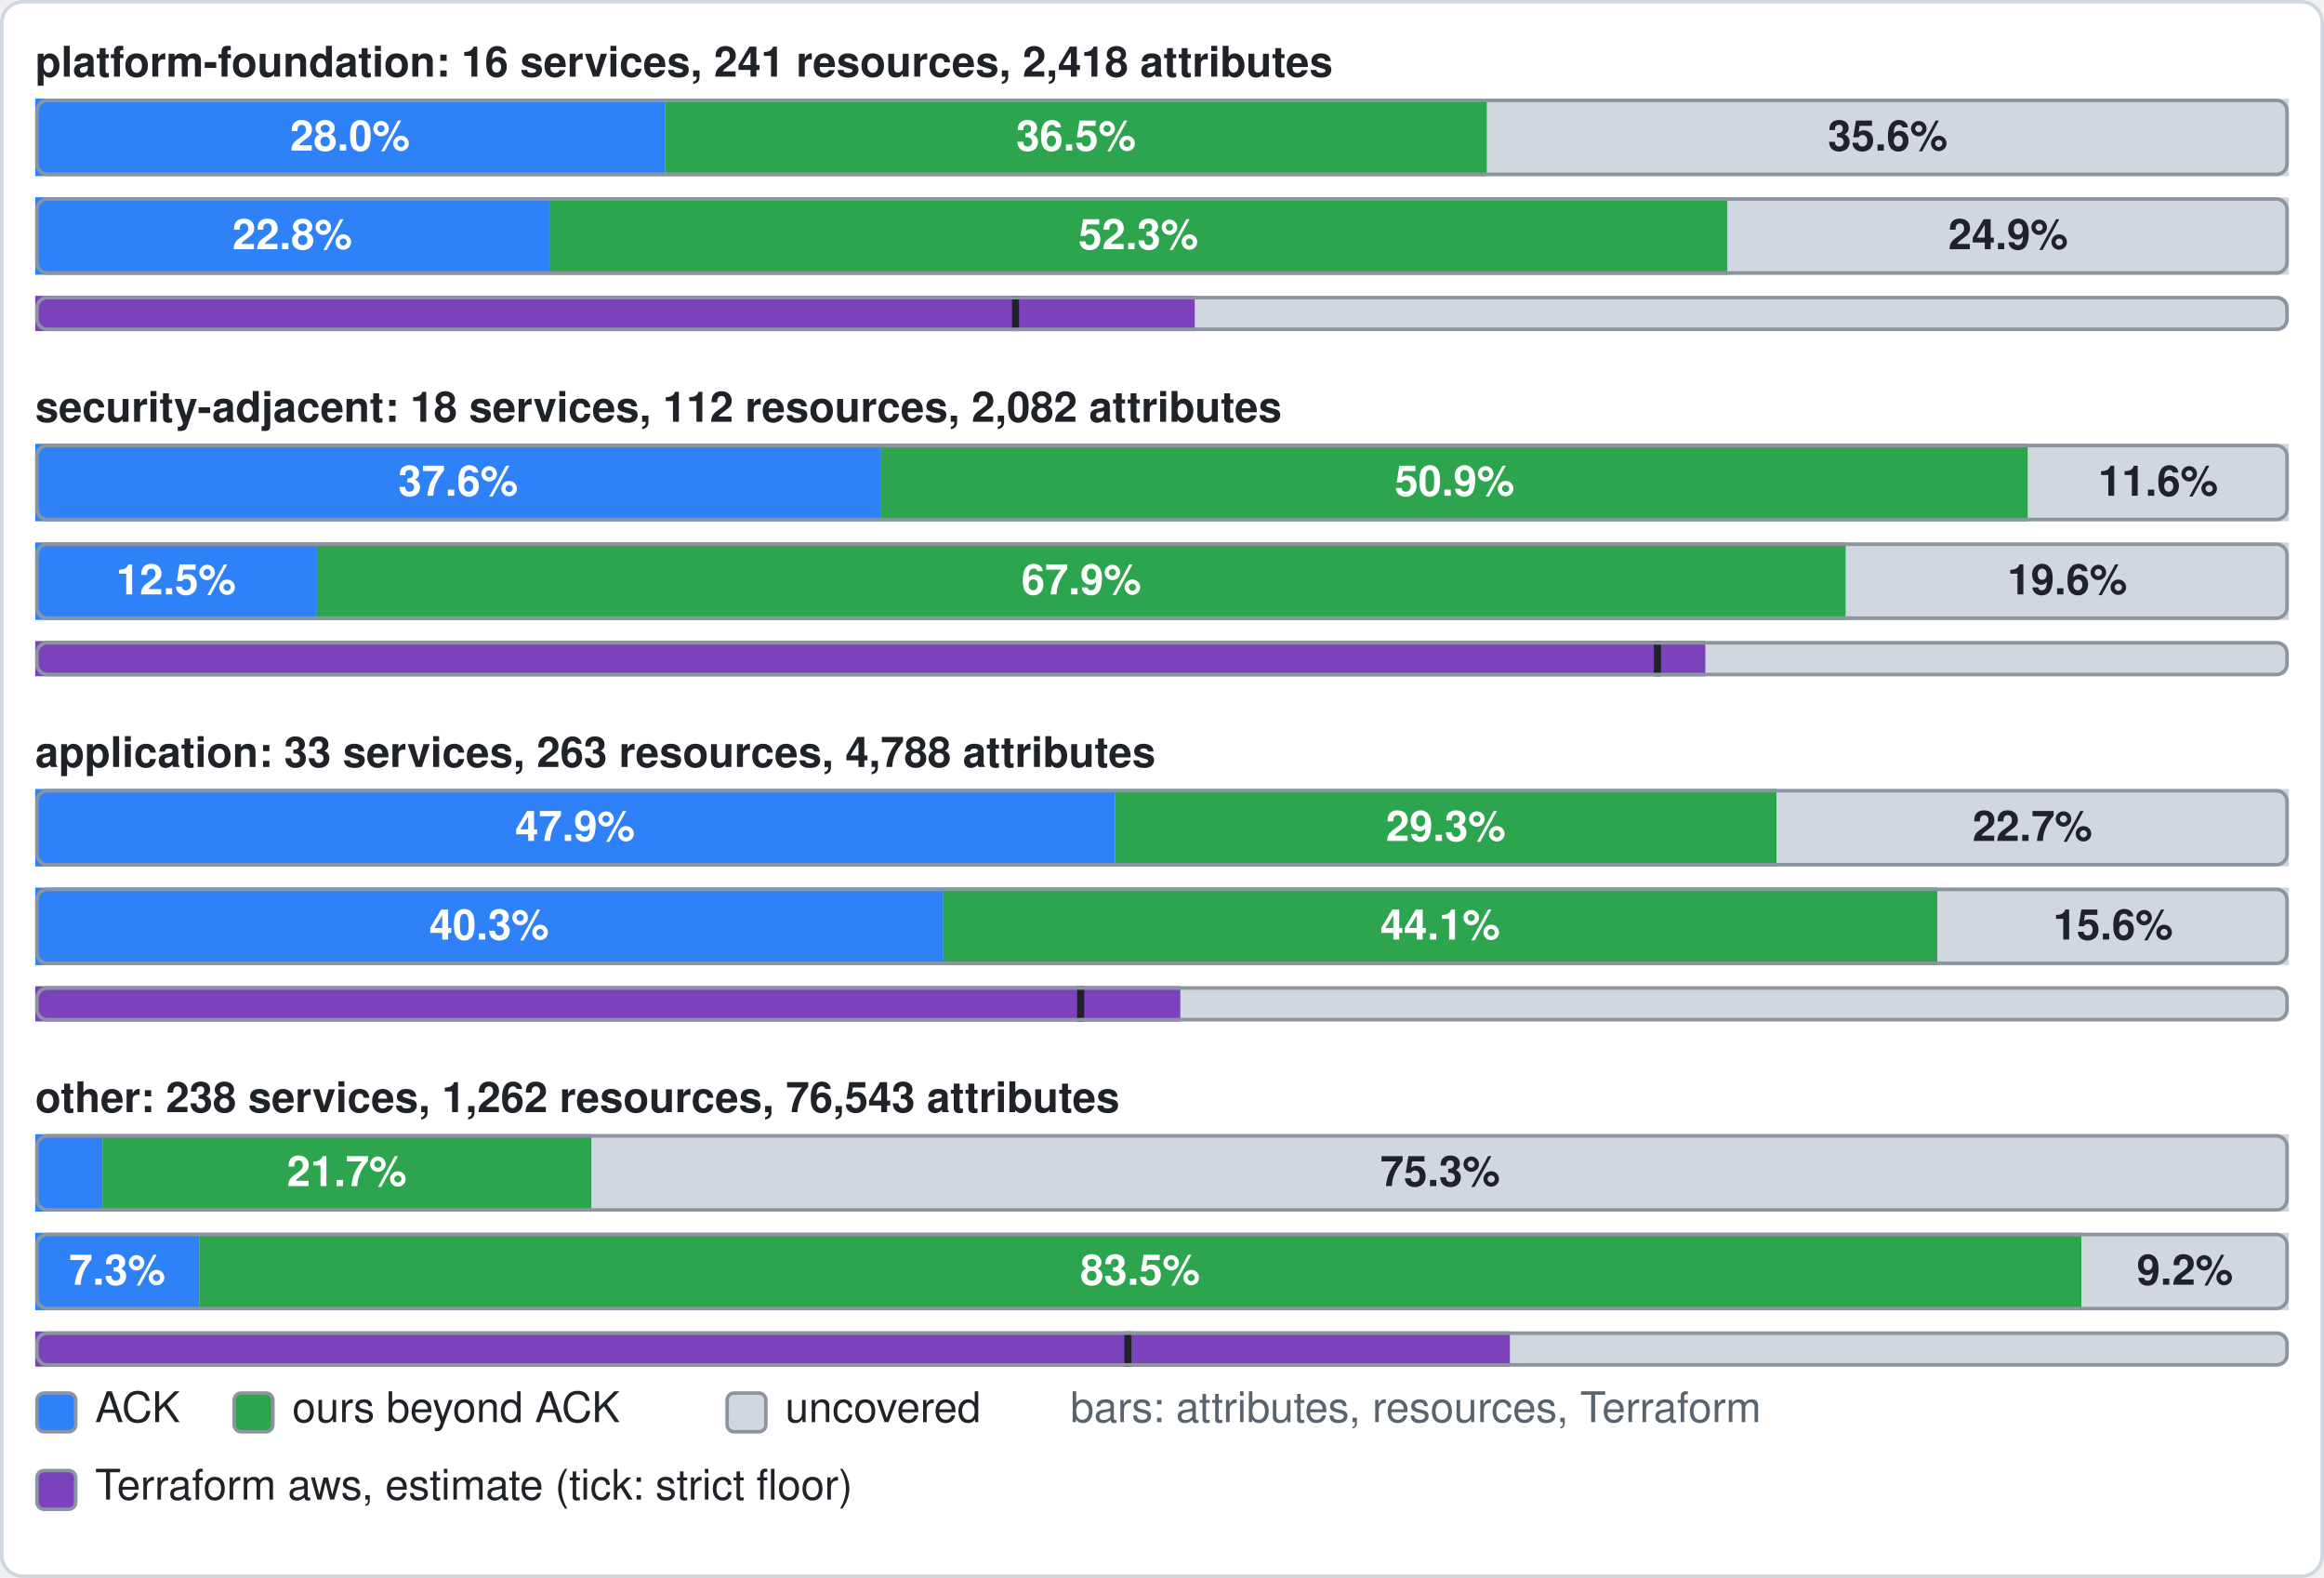
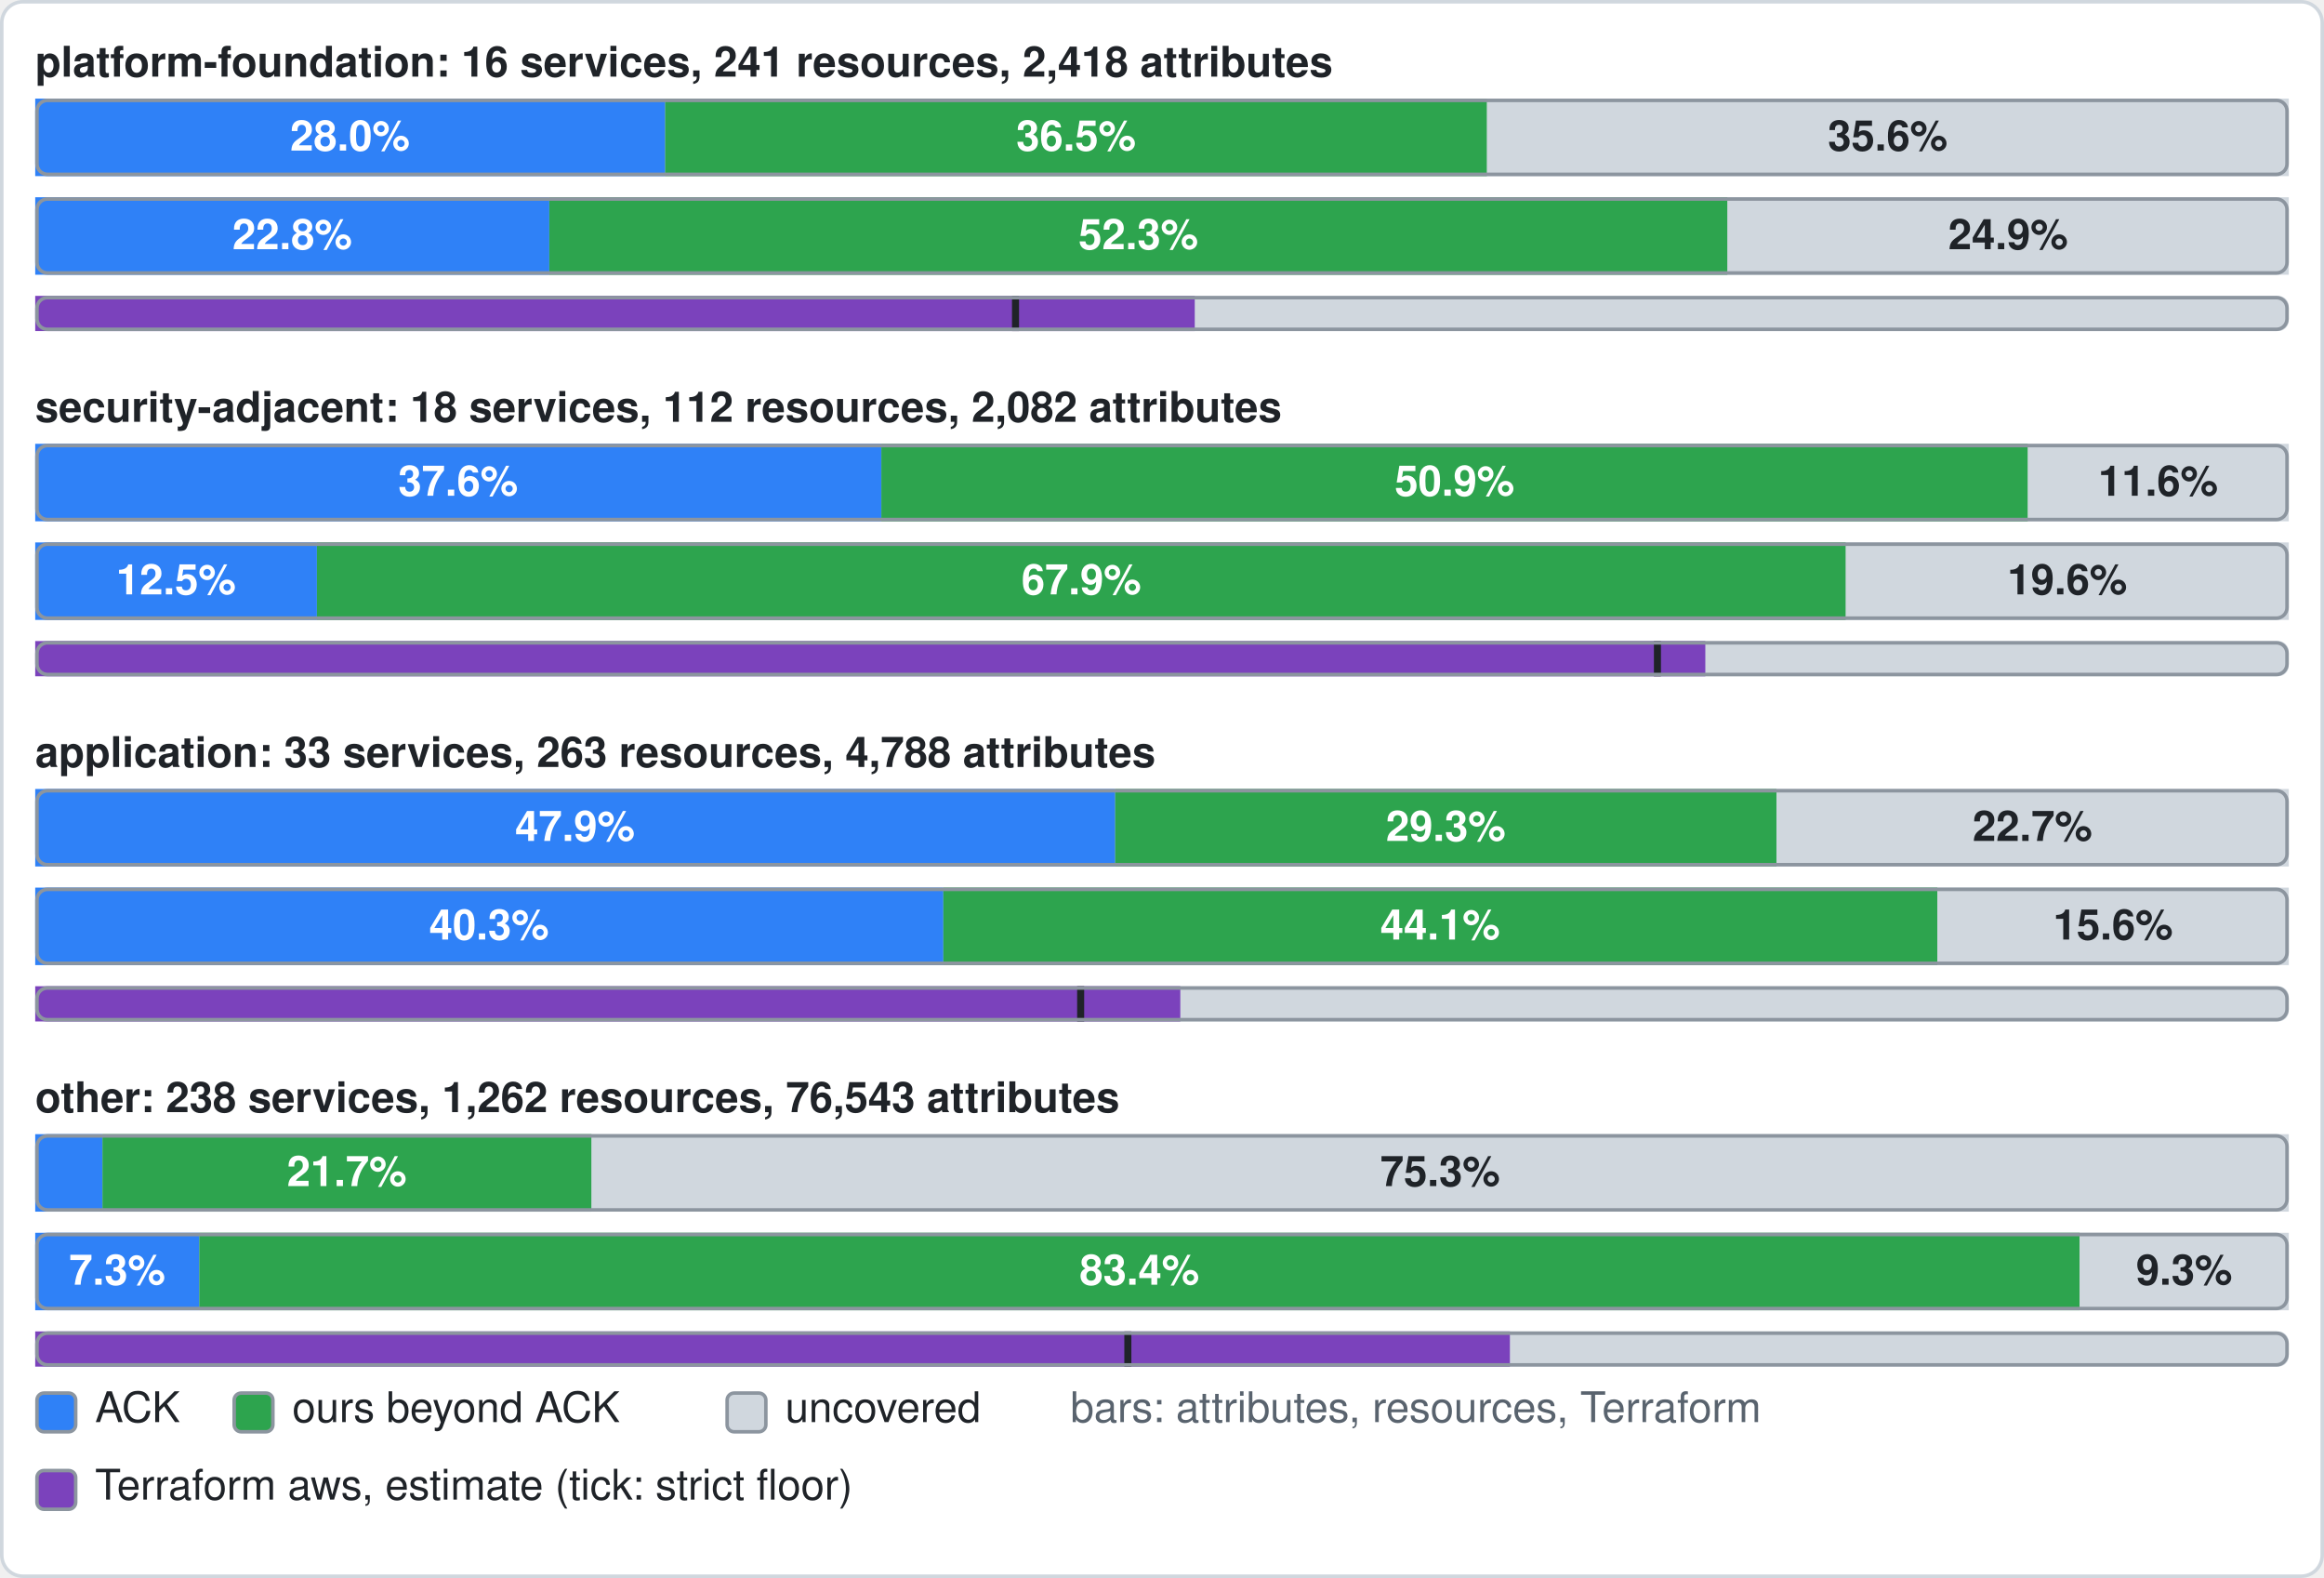
- <svg xmlns="http://www.w3.org/2000/svg" width="660" height="448" viewBox="0 0 660 448" role="img" aria-label="platform-foundation: attributes official 28.0%, ours beyond 36.5%, uncovered 35.6%; resources official 22.8%, ours beyond 52.3%, uncovered 24.9%; Terraform aws provider (estimate): 51.5% of 2400 attributes, at least 43.5%. security-adjacent: attributes official 37.6%, ours beyond 50.9%, uncovered 11.6%; resources official 12.5%, ours beyond 67.9%, uncovered 19.6%; Terraform aws provider (estimate): 74.1% of 2082 attributes, at least 72.0%. application: attributes official 47.9%, ours beyond 29.3%, uncovered 22.7%; resources official 40.3%, ours beyond 44.1%, uncovered 15.6%; Terraform aws provider (estimate): 50.8% of 4766 attributes, at least 46.4%. other: attributes official 3.0%, ours beyond 21.7%, uncovered 75.3%; resources official 7.3%, ours beyond 83.5%, uncovered 9.2%; Terraform aws provider (estimate): 65.4% of 76525 attributes, at least 48.5%">
+ <svg xmlns="http://www.w3.org/2000/svg" width="660" height="448" viewBox="0 0 660 448" role="img" aria-label="platform-foundation: attributes official 28.0%, ours beyond 36.5%, uncovered 35.6%; resources official 22.8%, ours beyond 52.3%, uncovered 24.9%; Terraform aws provider (estimate): 51.5% of 2400 attributes, at least 43.5%. security-adjacent: attributes official 37.6%, ours beyond 50.9%, uncovered 11.6%; resources official 12.5%, ours beyond 67.9%, uncovered 19.6%; Terraform aws provider (estimate): 74.1% of 2082 attributes, at least 72.0%. application: attributes official 47.9%, ours beyond 29.3%, uncovered 22.7%; resources official 40.3%, ours beyond 44.1%, uncovered 15.6%; Terraform aws provider (estimate): 50.8% of 4766 attributes, at least 46.4%. other: attributes official 3.0%, ours beyond 21.7%, uncovered 75.3%; resources official 7.3%, ours beyond 83.4%, uncovered 9.3%; Terraform aws provider (estimate): 65.4% of 76525 attributes, at least 48.5%">
  <rect x="0.5" y="0.5" width="659" height="447" rx="6" fill="#ffffff" stroke="#d0d7de" />
  <text x="10" y="19" font-family="-apple-system,BlinkMacSystemFont,'Segoe UI',Helvetica,Arial,sans-serif" font-size="12" font-weight="600" fill="#1f2328" dominant-baseline="central">platform-foundation: 16 services, 241 resources, 2,418 attributes</text>
  <rect x="10" y="28" width="640" height="22" rx="3" fill="#d0d7de" />
  <rect x="10" y="28" width="178.9" height="22" fill="#2f81f7" />
  <text x="99.4" y="40" font-family="-apple-system,BlinkMacSystemFont,'Segoe UI',Helvetica,Arial,sans-serif" font-size="12" font-weight="600" fill="#ffffff" text-anchor="middle" dominant-baseline="central">28.0%</text>
  <rect x="188.9" y="28" width="233.4" height="22" fill="#2da44e" />
  <text x="305.6" y="40" font-family="-apple-system,BlinkMacSystemFont,'Segoe UI',Helvetica,Arial,sans-serif" font-size="12" font-weight="600" fill="#ffffff" text-anchor="middle" dominant-baseline="central">36.5%</text>
  <rect x="422.3" y="28" width="227.7" height="22" fill="#d0d7de" />
  <text x="536.1" y="40" font-family="-apple-system,BlinkMacSystemFont,'Segoe UI',Helvetica,Arial,sans-serif" font-size="12" font-weight="600" fill="#1f2328" text-anchor="middle" dominant-baseline="central">35.6%</text>
  <rect x="10.5" y="28.5" width="639" height="21" rx="3" fill="none" stroke="#8c959f" />
  <rect x="10" y="56" width="640" height="22" rx="3" fill="#d0d7de" />
  <rect x="10" y="56" width="146" height="22" fill="#2f81f7" />
  <text x="83" y="68" font-family="-apple-system,BlinkMacSystemFont,'Segoe UI',Helvetica,Arial,sans-serif" font-size="12" font-weight="600" fill="#ffffff" text-anchor="middle" dominant-baseline="central">22.8%</text>
  <rect x="156" y="56" width="334.6" height="22" fill="#2da44e" />
  <text x="323.3" y="68" font-family="-apple-system,BlinkMacSystemFont,'Segoe UI',Helvetica,Arial,sans-serif" font-size="12" font-weight="600" fill="#ffffff" text-anchor="middle" dominant-baseline="central">52.3%</text>
  <rect x="490.6" y="56" width="159.4" height="22" fill="#d0d7de" />
  <text x="570.3" y="68" font-family="-apple-system,BlinkMacSystemFont,'Segoe UI',Helvetica,Arial,sans-serif" font-size="12" font-weight="600" fill="#1f2328" text-anchor="middle" dominant-baseline="central">24.9%</text>
  <rect x="10.5" y="56.5" width="639" height="21" rx="3" fill="none" stroke="#8c959f" />
  <rect x="10" y="84" width="640" height="10" rx="3" fill="#d0d7de" />
  <rect x="10" y="84" width="329.3" height="10" fill="#7b42bc" />
  <rect x="287.4" y="84" width="2" height="10" fill="#1f2328" />
  <rect x="10.5" y="84.5" width="639" height="9" rx="3" fill="none" stroke="#8c959f" />
  <text x="10" y="117" font-family="-apple-system,BlinkMacSystemFont,'Segoe UI',Helvetica,Arial,sans-serif" font-size="12" font-weight="600" fill="#1f2328" dominant-baseline="central">security-adjacent: 18 services, 112 resources, 2,082 attributes</text>
  <rect x="10" y="126" width="640" height="22" rx="3" fill="#d0d7de" />
  <rect x="10" y="126" width="240.3" height="22" fill="#2f81f7" />
  <text x="130.1" y="138" font-family="-apple-system,BlinkMacSystemFont,'Segoe UI',Helvetica,Arial,sans-serif" font-size="12" font-weight="600" fill="#ffffff" text-anchor="middle" dominant-baseline="central">37.6%</text>
  <rect x="250.3" y="126" width="325.6" height="22" fill="#2da44e" />
  <text x="413.1" y="138" font-family="-apple-system,BlinkMacSystemFont,'Segoe UI',Helvetica,Arial,sans-serif" font-size="12" font-weight="600" fill="#ffffff" text-anchor="middle" dominant-baseline="central">50.9%</text>
  <rect x="575.9" y="126" width="74.1" height="22" fill="#d0d7de" />
  <text x="612.9" y="138" font-family="-apple-system,BlinkMacSystemFont,'Segoe UI',Helvetica,Arial,sans-serif" font-size="12" font-weight="600" fill="#1f2328" text-anchor="middle" dominant-baseline="central">11.6%</text>
  <rect x="10.5" y="126.5" width="639" height="21" rx="3" fill="none" stroke="#8c959f" />
  <rect x="10" y="154" width="640" height="22" rx="3" fill="#d0d7de" />
  <rect x="10" y="154" width="80" height="22" fill="#2f81f7" />
  <text x="50" y="166" font-family="-apple-system,BlinkMacSystemFont,'Segoe UI',Helvetica,Arial,sans-serif" font-size="12" font-weight="600" fill="#ffffff" text-anchor="middle" dominant-baseline="central">12.5%</text>
  <rect x="90" y="154" width="434.2" height="22" fill="#2da44e" />
  <text x="307.1" y="166" font-family="-apple-system,BlinkMacSystemFont,'Segoe UI',Helvetica,Arial,sans-serif" font-size="12" font-weight="600" fill="#ffffff" text-anchor="middle" dominant-baseline="central">67.9%</text>
  <rect x="524.2" y="154" width="125.8" height="22" fill="#d0d7de" />
  <text x="587.1" y="166" font-family="-apple-system,BlinkMacSystemFont,'Segoe UI',Helvetica,Arial,sans-serif" font-size="12" font-weight="600" fill="#1f2328" text-anchor="middle" dominant-baseline="central">19.6%</text>
  <rect x="10.5" y="154.5" width="639" height="21" rx="3" fill="none" stroke="#8c959f" />
  <rect x="10" y="182" width="640" height="10" rx="3" fill="#d0d7de" />
  <rect x="10" y="182" width="474.3" height="10" fill="#7b42bc" />
  <rect x="469.7" y="182" width="2" height="10" fill="#1f2328" />
  <rect x="10.5" y="182.5" width="639" height="9" rx="3" fill="none" stroke="#8c959f" />
  <text x="10" y="215" font-family="-apple-system,BlinkMacSystemFont,'Segoe UI',Helvetica,Arial,sans-serif" font-size="12" font-weight="600" fill="#1f2328" dominant-baseline="central">application: 33 services, 263 resources, 4,788 attributes</text>
  <rect x="10" y="224" width="640" height="22" rx="3" fill="#d0d7de" />
  <rect x="10" y="224" width="306.7" height="22" fill="#2f81f7" />
  <text x="163.3" y="236" font-family="-apple-system,BlinkMacSystemFont,'Segoe UI',Helvetica,Arial,sans-serif" font-size="12" font-weight="600" fill="#ffffff" text-anchor="middle" dominant-baseline="central">47.9%</text>
  <rect x="316.7" y="224" width="187.8" height="22" fill="#2da44e" />
  <text x="410.6" y="236" font-family="-apple-system,BlinkMacSystemFont,'Segoe UI',Helvetica,Arial,sans-serif" font-size="12" font-weight="600" fill="#ffffff" text-anchor="middle" dominant-baseline="central">29.3%</text>
  <rect x="504.5" y="224" width="145.5" height="22" fill="#d0d7de" />
  <text x="577.2" y="236" font-family="-apple-system,BlinkMacSystemFont,'Segoe UI',Helvetica,Arial,sans-serif" font-size="12" font-weight="600" fill="#1f2328" text-anchor="middle" dominant-baseline="central">22.7%</text>
  <rect x="10.5" y="224.5" width="639" height="21" rx="3" fill="none" stroke="#8c959f" />
  <rect x="10" y="252" width="640" height="22" rx="3" fill="#d0d7de" />
  <rect x="10" y="252" width="257.9" height="22" fill="#2f81f7" />
  <text x="138.9" y="264" font-family="-apple-system,BlinkMacSystemFont,'Segoe UI',Helvetica,Arial,sans-serif" font-size="12" font-weight="600" fill="#ffffff" text-anchor="middle" dominant-baseline="central">40.3%</text>
  <rect x="267.9" y="252" width="282.3" height="22" fill="#2da44e" />
  <text x="409" y="264" font-family="-apple-system,BlinkMacSystemFont,'Segoe UI',Helvetica,Arial,sans-serif" font-size="12" font-weight="600" fill="#ffffff" text-anchor="middle" dominant-baseline="central">44.1%</text>
  <rect x="550.2" y="252" width="99.8" height="22" fill="#d0d7de" />
  <text x="600.1" y="264" font-family="-apple-system,BlinkMacSystemFont,'Segoe UI',Helvetica,Arial,sans-serif" font-size="12" font-weight="600" fill="#1f2328" text-anchor="middle" dominant-baseline="central">15.6%</text>
  <rect x="10.5" y="252.5" width="639" height="21" rx="3" fill="none" stroke="#8c959f" />
  <rect x="10" y="280" width="640" height="10" rx="3" fill="#d0d7de" />
  <rect x="10" y="280" width="325.2" height="10" fill="#7b42bc" />
  <rect x="305.9" y="280" width="2" height="10" fill="#1f2328" />
  <rect x="10.5" y="280.5" width="639" height="9" rx="3" fill="none" stroke="#8c959f" />
  <text x="10" y="313" font-family="-apple-system,BlinkMacSystemFont,'Segoe UI',Helvetica,Arial,sans-serif" font-size="12" font-weight="600" fill="#1f2328" dominant-baseline="central">other: 238 services, 1,262 resources, 76,543 attributes</text>
  <rect x="10" y="322" width="640" height="22" rx="3" fill="#d0d7de" />
  <rect x="10" y="322" width="19.1" height="22" fill="#2f81f7" />
  <rect x="29.1" y="322" width="138.9" height="22" fill="#2da44e" />
  <text x="98.5" y="334" font-family="-apple-system,BlinkMacSystemFont,'Segoe UI',Helvetica,Arial,sans-serif" font-size="12" font-weight="600" fill="#ffffff" text-anchor="middle" dominant-baseline="central">21.7%</text>
  <rect x="168" y="322" width="482" height="22" fill="#d0d7de" />
  <text x="409" y="334" font-family="-apple-system,BlinkMacSystemFont,'Segoe UI',Helvetica,Arial,sans-serif" font-size="12" font-weight="600" fill="#1f2328" text-anchor="middle" dominant-baseline="central">75.3%</text>
  <rect x="10.5" y="322.5" width="639" height="21" rx="3" fill="none" stroke="#8c959f" />
  <rect x="10" y="350" width="640" height="22" rx="3" fill="#d0d7de" />
  <rect x="10" y="350" width="46.6" height="22" fill="#2f81f7" />
  <text x="33.3" y="362" font-family="-apple-system,BlinkMacSystemFont,'Segoe UI',Helvetica,Arial,sans-serif" font-size="12" font-weight="600" fill="#ffffff" text-anchor="middle" dominant-baseline="central">7.3%</text>
-   <rect x="56.6" y="350" width="534.5" height="22" fill="#2da44e" />
-   <text x="323.8" y="362" font-family="-apple-system,BlinkMacSystemFont,'Segoe UI',Helvetica,Arial,sans-serif" font-size="12" font-weight="600" fill="#ffffff" text-anchor="middle" dominant-baseline="central">83.5%</text>
-   <rect x="591.1" y="350" width="58.9" height="22" fill="#d0d7de" />
-   <text x="620.5" y="362" font-family="-apple-system,BlinkMacSystemFont,'Segoe UI',Helvetica,Arial,sans-serif" font-size="12" font-weight="600" fill="#1f2328" text-anchor="middle" dominant-baseline="central">9.2%</text>
+   <rect x="56.6" y="350" width="534" height="22" fill="#2da44e" />
+   <text x="323.6" y="362" font-family="-apple-system,BlinkMacSystemFont,'Segoe UI',Helvetica,Arial,sans-serif" font-size="12" font-weight="600" fill="#ffffff" text-anchor="middle" dominant-baseline="central">83.4%</text>
+   <rect x="590.6" y="350" width="59.4" height="22" fill="#d0d7de" />
+   <text x="620.3" y="362" font-family="-apple-system,BlinkMacSystemFont,'Segoe UI',Helvetica,Arial,sans-serif" font-size="12" font-weight="600" fill="#1f2328" text-anchor="middle" dominant-baseline="central">9.3%</text>
  <rect x="10.5" y="350.5" width="639" height="21" rx="3" fill="none" stroke="#8c959f" />
  <rect x="10" y="378" width="640" height="10" rx="3" fill="#d0d7de" />
  <rect x="10" y="378" width="418.8" height="10" fill="#7b42bc" />
  <rect x="319.3" y="378" width="2" height="10" fill="#1f2328" />
  <rect x="10.5" y="378.5" width="639" height="9" rx="3" fill="none" stroke="#8c959f" />
  <rect x="10.5" y="395.5" width="11" height="11" rx="2" fill="#2f81f7" stroke="#8c959f" />
  <text x="27" y="401" font-family="-apple-system,BlinkMacSystemFont,'Segoe UI',Helvetica,Arial,sans-serif" font-size="12" fill="#1f2328" dominant-baseline="central">ACK</text>
  <rect x="66.5" y="395.5" width="11" height="11" rx="2" fill="#2da44e" stroke="#8c959f" />
  <text x="83" y="401" font-family="-apple-system,BlinkMacSystemFont,'Segoe UI',Helvetica,Arial,sans-serif" font-size="12" fill="#1f2328" dominant-baseline="central">ours beyond ACK</text>
  <rect x="206.5" y="395.5" width="11" height="11" rx="2" fill="#d0d7de" stroke="#8c959f" />
  <text x="223" y="401" font-family="-apple-system,BlinkMacSystemFont,'Segoe UI',Helvetica,Arial,sans-serif" font-size="12" fill="#1f2328" dominant-baseline="central">uncovered</text>
  <text x="304" y="401" font-family="-apple-system,BlinkMacSystemFont,'Segoe UI',Helvetica,Arial,sans-serif" font-size="12" fill="#59636e" dominant-baseline="central">bars: attributes, resources, Terraform</text>
  <rect x="10.5" y="417.5" width="11" height="11" rx="2" fill="#7b42bc" stroke="#8c959f" />
  <text x="27" y="423" font-family="-apple-system,BlinkMacSystemFont,'Segoe UI',Helvetica,Arial,sans-serif" font-size="12" fill="#1f2328" dominant-baseline="central">Terraform aws, estimate (tick: strict floor)</text>
</svg>
